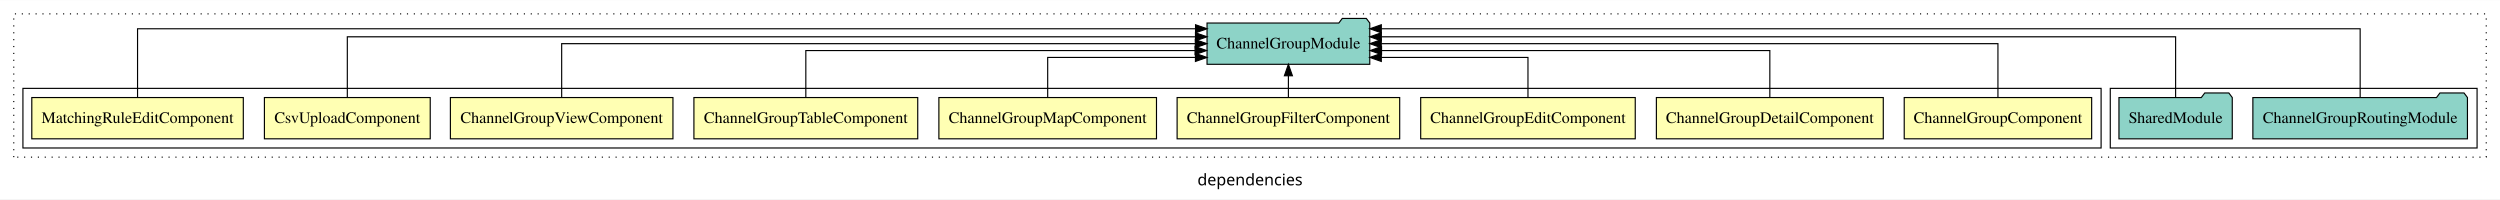
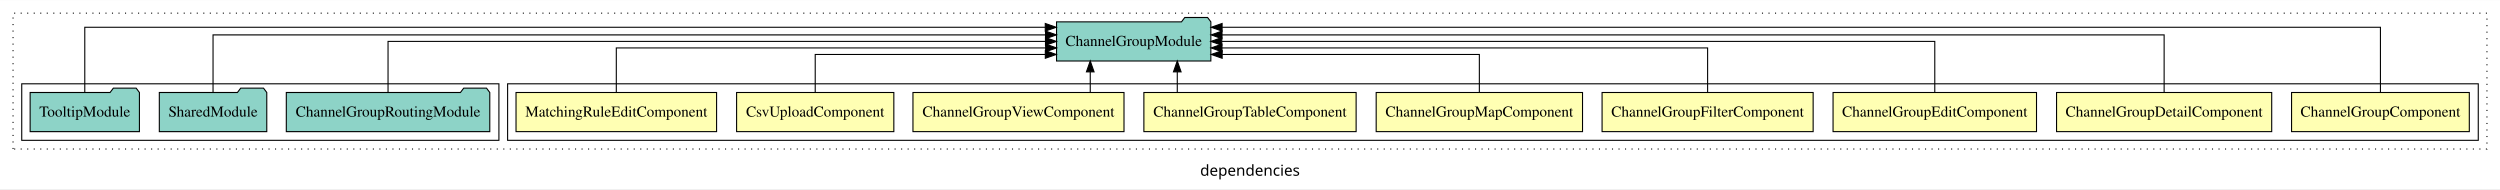
- <svg xmlns="http://www.w3.org/2000/svg" width="2181pt" height="174pt" viewBox="0.00 0.00 2181.00 173.80">
+ <svg xmlns="http://www.w3.org/2000/svg" width="2300pt" height="174pt" viewBox="0.00 0.00 2300.00 173.80">
  <g id="graph0" class="graph" transform="scale(1 1) rotate(0) translate(4 169.8)">
-     <polygon fill="white" stroke="transparent" points="-4,4 -4,-169.8 2177,-169.8 2177,4 -4,4" />
-     <text text-anchor="middle" x="1086.5" y="-8.2" font-family="sans-serif" font-size="14.00">dependencies</text>
+     <polygon fill="white" stroke="transparent" points="-4,4 -4,-169.8 2296,-169.8 2296,4 -4,4" />
+     <text text-anchor="middle" x="1146" y="-8.2" font-family="sans-serif" font-size="14.00">dependencies</text>
    <g id="clust1" class="cluster">
-       <polygon fill="none" stroke="black" stroke-dasharray="1,5" points="8,-32.8 8,-157.8 2165,-157.8 2165,-32.8 8,-32.8" />
+       <polygon fill="none" stroke="black" stroke-dasharray="1,5" points="8,-32.8 8,-157.8 2284,-157.8 2284,-32.8 8,-32.8" />
+     </g>
+     <g id="clust2" class="cluster">
+       <polygon fill="none" stroke="black" points="463,-40.8 463,-92.8 2276,-92.8 2276,-40.8 463,-40.8" />
    </g>
    <g id="clust12" class="cluster">
-       <polygon fill="none" stroke="black" points="1837,-40.8 1837,-92.8 2157,-92.8 2157,-40.8 1837,-40.8" />
-     </g>
-     <g id="clust2" class="cluster">
-       <polygon fill="none" stroke="black" points="16,-40.8 16,-92.8 1829,-92.8 1829,-40.8 16,-40.8" />
+       <polygon fill="none" stroke="black" points="16,-40.8 16,-92.8 455,-92.8 455,-40.8 16,-40.8" />
    </g>
    <g id="node1" class="node">
-       <polygon fill="#ffffb3" stroke="black" points="1820.76,-84.8 1657.24,-84.8 1657.24,-48.8 1820.76,-48.8 1820.76,-84.8" />
-       <text text-anchor="middle" x="1739" y="-62.6" font-family="Times,serif" font-size="14.00">ChannelGroupComponent</text>
+       <polygon fill="#ffffb3" stroke="black" points="2267.76,-84.8 2104.24,-84.8 2104.24,-48.8 2267.76,-48.8 2267.76,-84.8" />
+       <text text-anchor="middle" x="2186" y="-62.6" font-family="Times,serif" font-size="14.00">ChannelGroupComponent</text>
    </g>
    <g id="node10" class="node">
-       <polygon fill="#8dd3c7" stroke="black" points="1190.98,-149.8 1187.98,-153.8 1166.98,-153.8 1163.98,-149.8 1049.02,-149.8 1049.02,-113.8 1190.98,-113.8 1190.98,-149.8" />
-       <text text-anchor="middle" x="1120" y="-127.6" font-family="Times,serif" font-size="14.00">ChannelGroupModule</text>
+       <polygon fill="#8dd3c7" stroke="black" points="1109.98,-149.8 1106.98,-153.8 1085.98,-153.8 1082.98,-149.8 968.02,-149.8 968.02,-113.8 1109.98,-113.8 1109.98,-149.8" />
+       <text text-anchor="middle" x="1039" y="-127.6" font-family="Times,serif" font-size="14.00">ChannelGroupModule</text>
    </g>
    <g id="edge1" class="edge">
-       <path fill="none" stroke="black" d="M1739,-84.91C1739,-104.14 1739,-131.8 1739,-131.8 1739,-131.8 1201.01,-131.8 1201.01,-131.8" />
-       <polygon fill="black" stroke="black" points="1201.01,-128.3 1191.01,-131.8 1201.01,-135.3 1201.01,-128.3" />
+       <path fill="none" stroke="black" d="M2186,-84.89C2186,-107.93 2186,-144.8 2186,-144.8 2186,-144.8 1120.32,-144.8 1120.32,-144.8" />
+       <polygon fill="black" stroke="black" points="1120.32,-141.3 1110.32,-144.8 1120.32,-148.3 1120.32,-141.3" />
    </g>
    <g id="node2" class="node">
-       <polygon fill="#ffffb3" stroke="black" points="1638.97,-84.8 1441.03,-84.8 1441.03,-48.8 1638.97,-48.8 1638.97,-84.8" />
-       <text text-anchor="middle" x="1540" y="-62.6" font-family="Times,serif" font-size="14.00">ChannelGroupDetailComponent</text>
+       <polygon fill="#ffffb3" stroke="black" points="2085.97,-84.8 1888.03,-84.8 1888.03,-48.8 2085.97,-48.8 2085.97,-84.8" />
+       <text text-anchor="middle" x="1987" y="-62.6" font-family="Times,serif" font-size="14.00">ChannelGroupDetailComponent</text>
    </g>
    <g id="edge2" class="edge">
-       <path fill="none" stroke="black" d="M1540,-84.82C1540,-102.17 1540,-125.8 1540,-125.8 1540,-125.8 1201.25,-125.8 1201.25,-125.8" />
-       <polygon fill="black" stroke="black" points="1201.25,-122.3 1191.25,-125.8 1201.25,-129.3 1201.25,-122.3" />
+       <path fill="none" stroke="black" d="M1987,-85.08C1987,-106.12 1987,-137.8 1987,-137.8 1987,-137.8 1120.25,-137.8 1120.25,-137.8" />
+       <polygon fill="black" stroke="black" points="1120.25,-134.3 1110.25,-137.8 1120.25,-141.3 1120.25,-134.3" />
    </g>
    <g id="node3" class="node">
-       <polygon fill="#ffffb3" stroke="black" points="1422.59,-84.8 1235.41,-84.8 1235.41,-48.8 1422.59,-48.8 1422.59,-84.8" />
-       <text text-anchor="middle" x="1329" y="-62.6" font-family="Times,serif" font-size="14.00">ChannelGroupEditComponent</text>
+       <polygon fill="#ffffb3" stroke="black" points="1869.59,-84.8 1682.41,-84.8 1682.41,-48.8 1869.59,-48.8 1869.59,-84.8" />
+       <text text-anchor="middle" x="1776" y="-62.6" font-family="Times,serif" font-size="14.00">ChannelGroupEditComponent</text>
    </g>
    <g id="edge3" class="edge">
-       <path fill="none" stroke="black" d="M1329,-85.04C1329,-100.37 1329,-119.8 1329,-119.8 1329,-119.8 1201.05,-119.8 1201.05,-119.8" />
-       <polygon fill="black" stroke="black" points="1201.05,-116.3 1191.05,-119.8 1201.05,-123.3 1201.05,-116.3" />
+       <path fill="none" stroke="black" d="M1776,-84.91C1776,-104.14 1776,-131.8 1776,-131.8 1776,-131.8 1120,-131.8 1120,-131.8" />
+       <polygon fill="black" stroke="black" points="1120,-128.3 1110,-131.8 1120,-135.3 1120,-128.3" />
    </g>
    <g id="node4" class="node">
-       <polygon fill="#ffffb3" stroke="black" points="1217.09,-84.8 1022.91,-84.8 1022.91,-48.8 1217.09,-48.8 1217.09,-84.8" />
-       <text text-anchor="middle" x="1120" y="-62.6" font-family="Times,serif" font-size="14.00">ChannelGroupFilterComponent</text>
+       <polygon fill="#ffffb3" stroke="black" points="1664.09,-84.8 1469.91,-84.8 1469.91,-48.8 1664.09,-48.8 1664.09,-84.8" />
+       <text text-anchor="middle" x="1567" y="-62.6" font-family="Times,serif" font-size="14.00">ChannelGroupFilterComponent</text>
    </g>
    <g id="edge4" class="edge">
-       <path fill="none" stroke="black" d="M1120,-84.91C1120,-84.91 1120,-103.79 1120,-103.79" />
-       <polygon fill="black" stroke="black" points="1116.5,-103.79 1120,-113.79 1123.5,-103.79 1116.5,-103.79" />
+       <path fill="none" stroke="black" d="M1567,-84.82C1567,-102.17 1567,-125.8 1567,-125.8 1567,-125.8 1120.21,-125.8 1120.21,-125.8" />
+       <polygon fill="black" stroke="black" points="1120.21,-122.3 1110.21,-125.8 1120.21,-129.3 1120.21,-122.3" />
    </g>
    <g id="node5" class="node">
-       <polygon fill="#ffffb3" stroke="black" points="1004.92,-84.8 815.08,-84.8 815.08,-48.8 1004.92,-48.8 1004.92,-84.8" />
-       <text text-anchor="middle" x="910" y="-62.6" font-family="Times,serif" font-size="14.00">ChannelGroupMapComponent</text>
+       <polygon fill="#ffffb3" stroke="black" points="1451.92,-84.8 1262.08,-84.8 1262.08,-48.8 1451.92,-48.8 1451.92,-84.8" />
+       <text text-anchor="middle" x="1357" y="-62.6" font-family="Times,serif" font-size="14.00">ChannelGroupMapComponent</text>
    </g>
    <g id="edge5" class="edge">
-       <path fill="none" stroke="black" d="M910,-85.04C910,-100.37 910,-119.8 910,-119.8 910,-119.8 1038.9,-119.8 1038.9,-119.8" />
-       <polygon fill="black" stroke="black" points="1038.9,-123.3 1048.9,-119.8 1038.9,-116.3 1038.9,-123.3" />
+       <path fill="none" stroke="black" d="M1357,-85.04C1357,-100.37 1357,-119.8 1357,-119.8 1357,-119.8 1120.37,-119.8 1120.37,-119.8" />
+       <polygon fill="black" stroke="black" points="1120.37,-116.3 1110.37,-119.8 1120.37,-123.3 1120.37,-116.3" />
    </g>
    <g id="node6" class="node">
-       <polygon fill="#ffffb3" stroke="black" points="796.63,-84.8 601.37,-84.8 601.37,-48.8 796.63,-48.8 796.63,-84.8" />
-       <text text-anchor="middle" x="699" y="-62.6" font-family="Times,serif" font-size="14.00">ChannelGroupTableComponent</text>
+       <polygon fill="#ffffb3" stroke="black" points="1243.63,-84.8 1048.37,-84.8 1048.37,-48.8 1243.63,-48.8 1243.63,-84.8" />
+       <text text-anchor="middle" x="1146" y="-62.6" font-family="Times,serif" font-size="14.00">ChannelGroupTableComponent</text>
    </g>
    <g id="edge6" class="edge">
-       <path fill="none" stroke="black" d="M699,-84.82C699,-102.17 699,-125.8 699,-125.8 699,-125.8 1038.58,-125.8 1038.58,-125.8" />
-       <polygon fill="black" stroke="black" points="1038.58,-129.3 1048.58,-125.8 1038.58,-122.3 1038.58,-129.3" />
+       <path fill="none" stroke="black" d="M1079.09,-84.91C1079.09,-84.91 1079.09,-103.79 1079.09,-103.79" />
+       <polygon fill="black" stroke="black" points="1075.59,-103.79 1079.09,-113.79 1082.59,-103.79 1075.59,-103.79" />
    </g>
    <g id="node7" class="node">
-       <polygon fill="#ffffb3" stroke="black" points="583.08,-84.8 388.92,-84.8 388.92,-48.8 583.08,-48.8 583.08,-84.8" />
-       <text text-anchor="middle" x="486" y="-62.6" font-family="Times,serif" font-size="14.00">ChannelGroupViewComponent</text>
+       <polygon fill="#ffffb3" stroke="black" points="1030.08,-84.8 835.92,-84.8 835.92,-48.8 1030.08,-48.8 1030.08,-84.8" />
+       <text text-anchor="middle" x="933" y="-62.6" font-family="Times,serif" font-size="14.00">ChannelGroupViewComponent</text>
    </g>
    <g id="edge7" class="edge">
-       <path fill="none" stroke="black" d="M486,-84.91C486,-104.14 486,-131.8 486,-131.8 486,-131.8 1038.81,-131.8 1038.81,-131.8" />
-       <polygon fill="black" stroke="black" points="1038.81,-135.3 1048.81,-131.8 1038.81,-128.3 1038.81,-135.3" />
+       <path fill="none" stroke="black" d="M999.03,-84.91C999.03,-84.91 999.03,-103.79 999.03,-103.79" />
+       <polygon fill="black" stroke="black" points="995.53,-103.79 999.03,-113.79 1002.53,-103.79 995.53,-103.79" />
    </g>
    <g id="node8" class="node">
-       <polygon fill="#ffffb3" stroke="black" points="371.33,-84.8 226.67,-84.8 226.67,-48.8 371.33,-48.8 371.33,-84.8" />
-       <text text-anchor="middle" x="299" y="-62.6" font-family="Times,serif" font-size="14.00">CsvUploadComponent</text>
+       <polygon fill="#ffffb3" stroke="black" points="818.33,-84.8 673.67,-84.8 673.67,-48.8 818.33,-48.8 818.33,-84.8" />
+       <text text-anchor="middle" x="746" y="-62.6" font-family="Times,serif" font-size="14.00">CsvUploadComponent</text>
    </g>
    <g id="edge8" class="edge">
-       <path fill="none" stroke="black" d="M299,-85.08C299,-106.12 299,-137.8 299,-137.8 299,-137.8 1038.94,-137.8 1038.94,-137.8" />
-       <polygon fill="black" stroke="black" points="1038.94,-141.3 1048.94,-137.8 1038.93,-134.3 1038.94,-141.3" />
+       <path fill="none" stroke="black" d="M746,-85.04C746,-100.37 746,-119.8 746,-119.8 746,-119.8 957.7,-119.8 957.7,-119.8" />
+       <polygon fill="black" stroke="black" points="957.7,-123.3 967.7,-119.8 957.7,-116.3 957.7,-123.3" />
    </g>
    <g id="node9" class="node">
-       <polygon fill="#ffffb3" stroke="black" points="208.26,-84.8 23.74,-84.8 23.74,-48.8 208.26,-48.8 208.26,-84.8" />
-       <text text-anchor="middle" x="116" y="-62.6" font-family="Times,serif" font-size="14.00">MatchingRuleEditComponent</text>
+       <polygon fill="#ffffb3" stroke="black" points="655.26,-84.8 470.74,-84.8 470.74,-48.8 655.26,-48.8 655.26,-84.8" />
+       <text text-anchor="middle" x="563" y="-62.6" font-family="Times,serif" font-size="14.00">MatchingRuleEditComponent</text>
    </g>
    <g id="edge9" class="edge">
-       <path fill="none" stroke="black" d="M116,-84.89C116,-107.93 116,-144.8 116,-144.8 116,-144.8 1039,-144.8 1039,-144.8" />
-       <polygon fill="black" stroke="black" points="1039,-148.3 1049,-144.8 1039,-141.3 1039,-148.3" />
+       <path fill="none" stroke="black" d="M563,-84.82C563,-102.17 563,-125.8 563,-125.8 563,-125.8 958,-125.8 958,-125.8" />
+       <polygon fill="black" stroke="black" points="958,-129.3 968,-125.8 958,-122.3 958,-129.3" />
    </g>
    <g id="node11" class="node">
-       <polygon fill="#8dd3c7" stroke="black" points="2148.6,-84.8 2145.6,-88.8 2124.6,-88.8 2121.6,-84.8 1961.4,-84.8 1961.4,-48.8 2148.6,-48.8 2148.6,-84.8" />
-       <text text-anchor="middle" x="2055" y="-62.6" font-family="Times,serif" font-size="14.00">ChannelGroupRoutingModule</text>
+       <polygon fill="#8dd3c7" stroke="black" points="446.6,-84.8 443.6,-88.8 422.6,-88.8 419.6,-84.8 259.4,-84.8 259.4,-48.8 446.6,-48.8 446.6,-84.8" />
+       <text text-anchor="middle" x="353" y="-62.6" font-family="Times,serif" font-size="14.00">ChannelGroupRoutingModule</text>
    </g>
    <g id="edge10" class="edge">
-       <path fill="none" stroke="black" d="M2055,-84.89C2055,-107.93 2055,-144.8 2055,-144.8 2055,-144.8 1201.04,-144.8 1201.04,-144.8" />
-       <polygon fill="black" stroke="black" points="1201.04,-141.3 1191.04,-144.8 1201.04,-148.3 1201.04,-141.3" />
+       <path fill="none" stroke="black" d="M353,-84.91C353,-104.14 353,-131.8 353,-131.8 353,-131.8 957.85,-131.8 957.85,-131.8" />
+       <polygon fill="black" stroke="black" points="957.85,-135.3 967.85,-131.8 957.85,-128.3 957.85,-135.3" />
    </g>
    <g id="node12" class="node">
-       <polygon fill="#8dd3c7" stroke="black" points="1943.43,-84.8 1940.43,-88.8 1919.43,-88.8 1916.43,-84.8 1844.57,-84.8 1844.57,-48.8 1943.43,-48.8 1943.43,-84.8" />
-       <text text-anchor="middle" x="1894" y="-62.6" font-family="Times,serif" font-size="14.00">SharedModule</text>
+       <polygon fill="#8dd3c7" stroke="black" points="241.43,-84.8 238.43,-88.8 217.43,-88.8 214.43,-84.8 142.57,-84.8 142.57,-48.8 241.43,-48.8 241.43,-84.8" />
+       <text text-anchor="middle" x="192" y="-62.6" font-family="Times,serif" font-size="14.00">SharedModule</text>
    </g>
    <g id="edge11" class="edge">
-       <path fill="none" stroke="black" d="M1894,-85.08C1894,-106.12 1894,-137.8 1894,-137.8 1894,-137.8 1201.08,-137.8 1201.08,-137.8" />
-       <polygon fill="black" stroke="black" points="1201.08,-134.3 1191.08,-137.8 1201.08,-141.3 1201.08,-134.3" />
+       <path fill="none" stroke="black" d="M192,-85.08C192,-106.12 192,-137.8 192,-137.8 192,-137.8 957.88,-137.8 957.88,-137.8" />
+       <polygon fill="black" stroke="black" points="957.88,-141.3 967.88,-137.8 957.88,-134.3 957.88,-141.3" />
+     </g>
+     <g id="node13" class="node">
+       <polygon fill="#8dd3c7" stroke="black" points="124.27,-84.8 121.27,-88.8 100.27,-88.8 97.27,-84.8 23.73,-84.8 23.73,-48.8 124.27,-48.8 124.27,-84.8" />
+       <text text-anchor="middle" x="74" y="-62.6" font-family="Times,serif" font-size="14.00">TooltipModule</text>
+     </g>
+     <g id="edge12" class="edge">
+       <path fill="none" stroke="black" d="M74,-84.89C74,-107.93 74,-144.8 74,-144.8 74,-144.8 957.65,-144.8 957.65,-144.8" />
+       <polygon fill="black" stroke="black" points="957.65,-148.3 967.65,-144.8 957.65,-141.3 957.65,-148.3" />
    </g>
  </g>
</svg>
